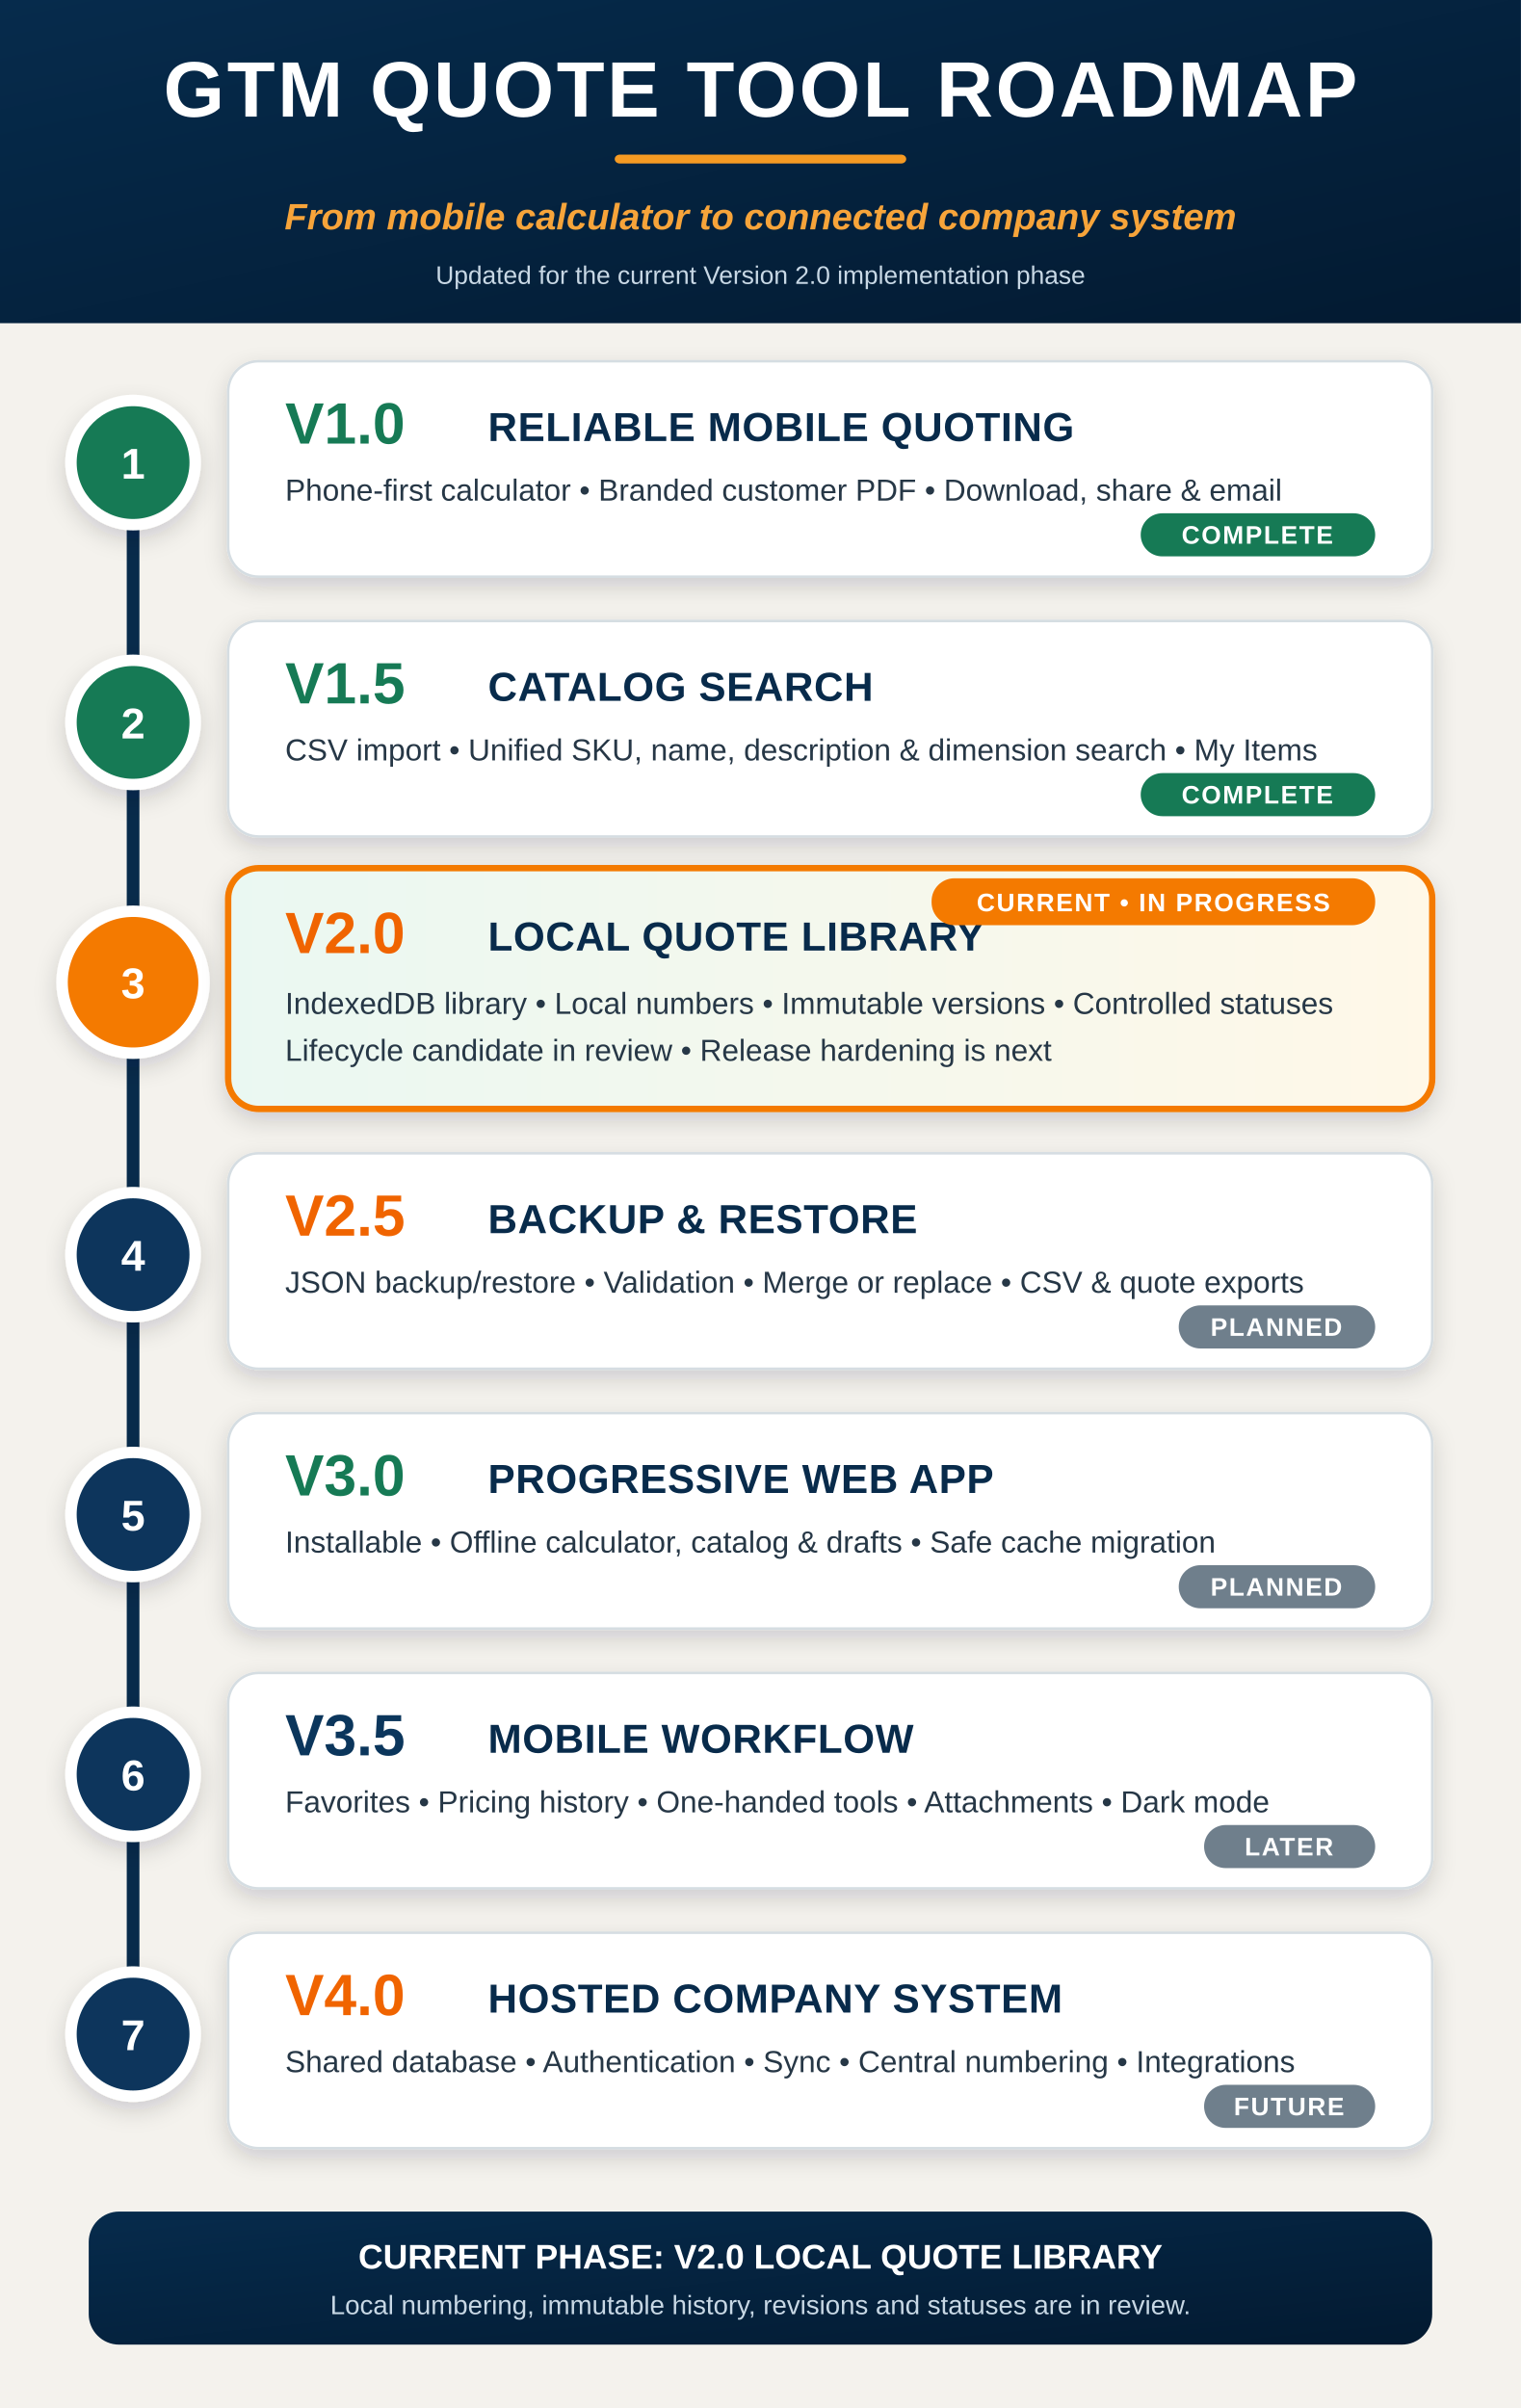
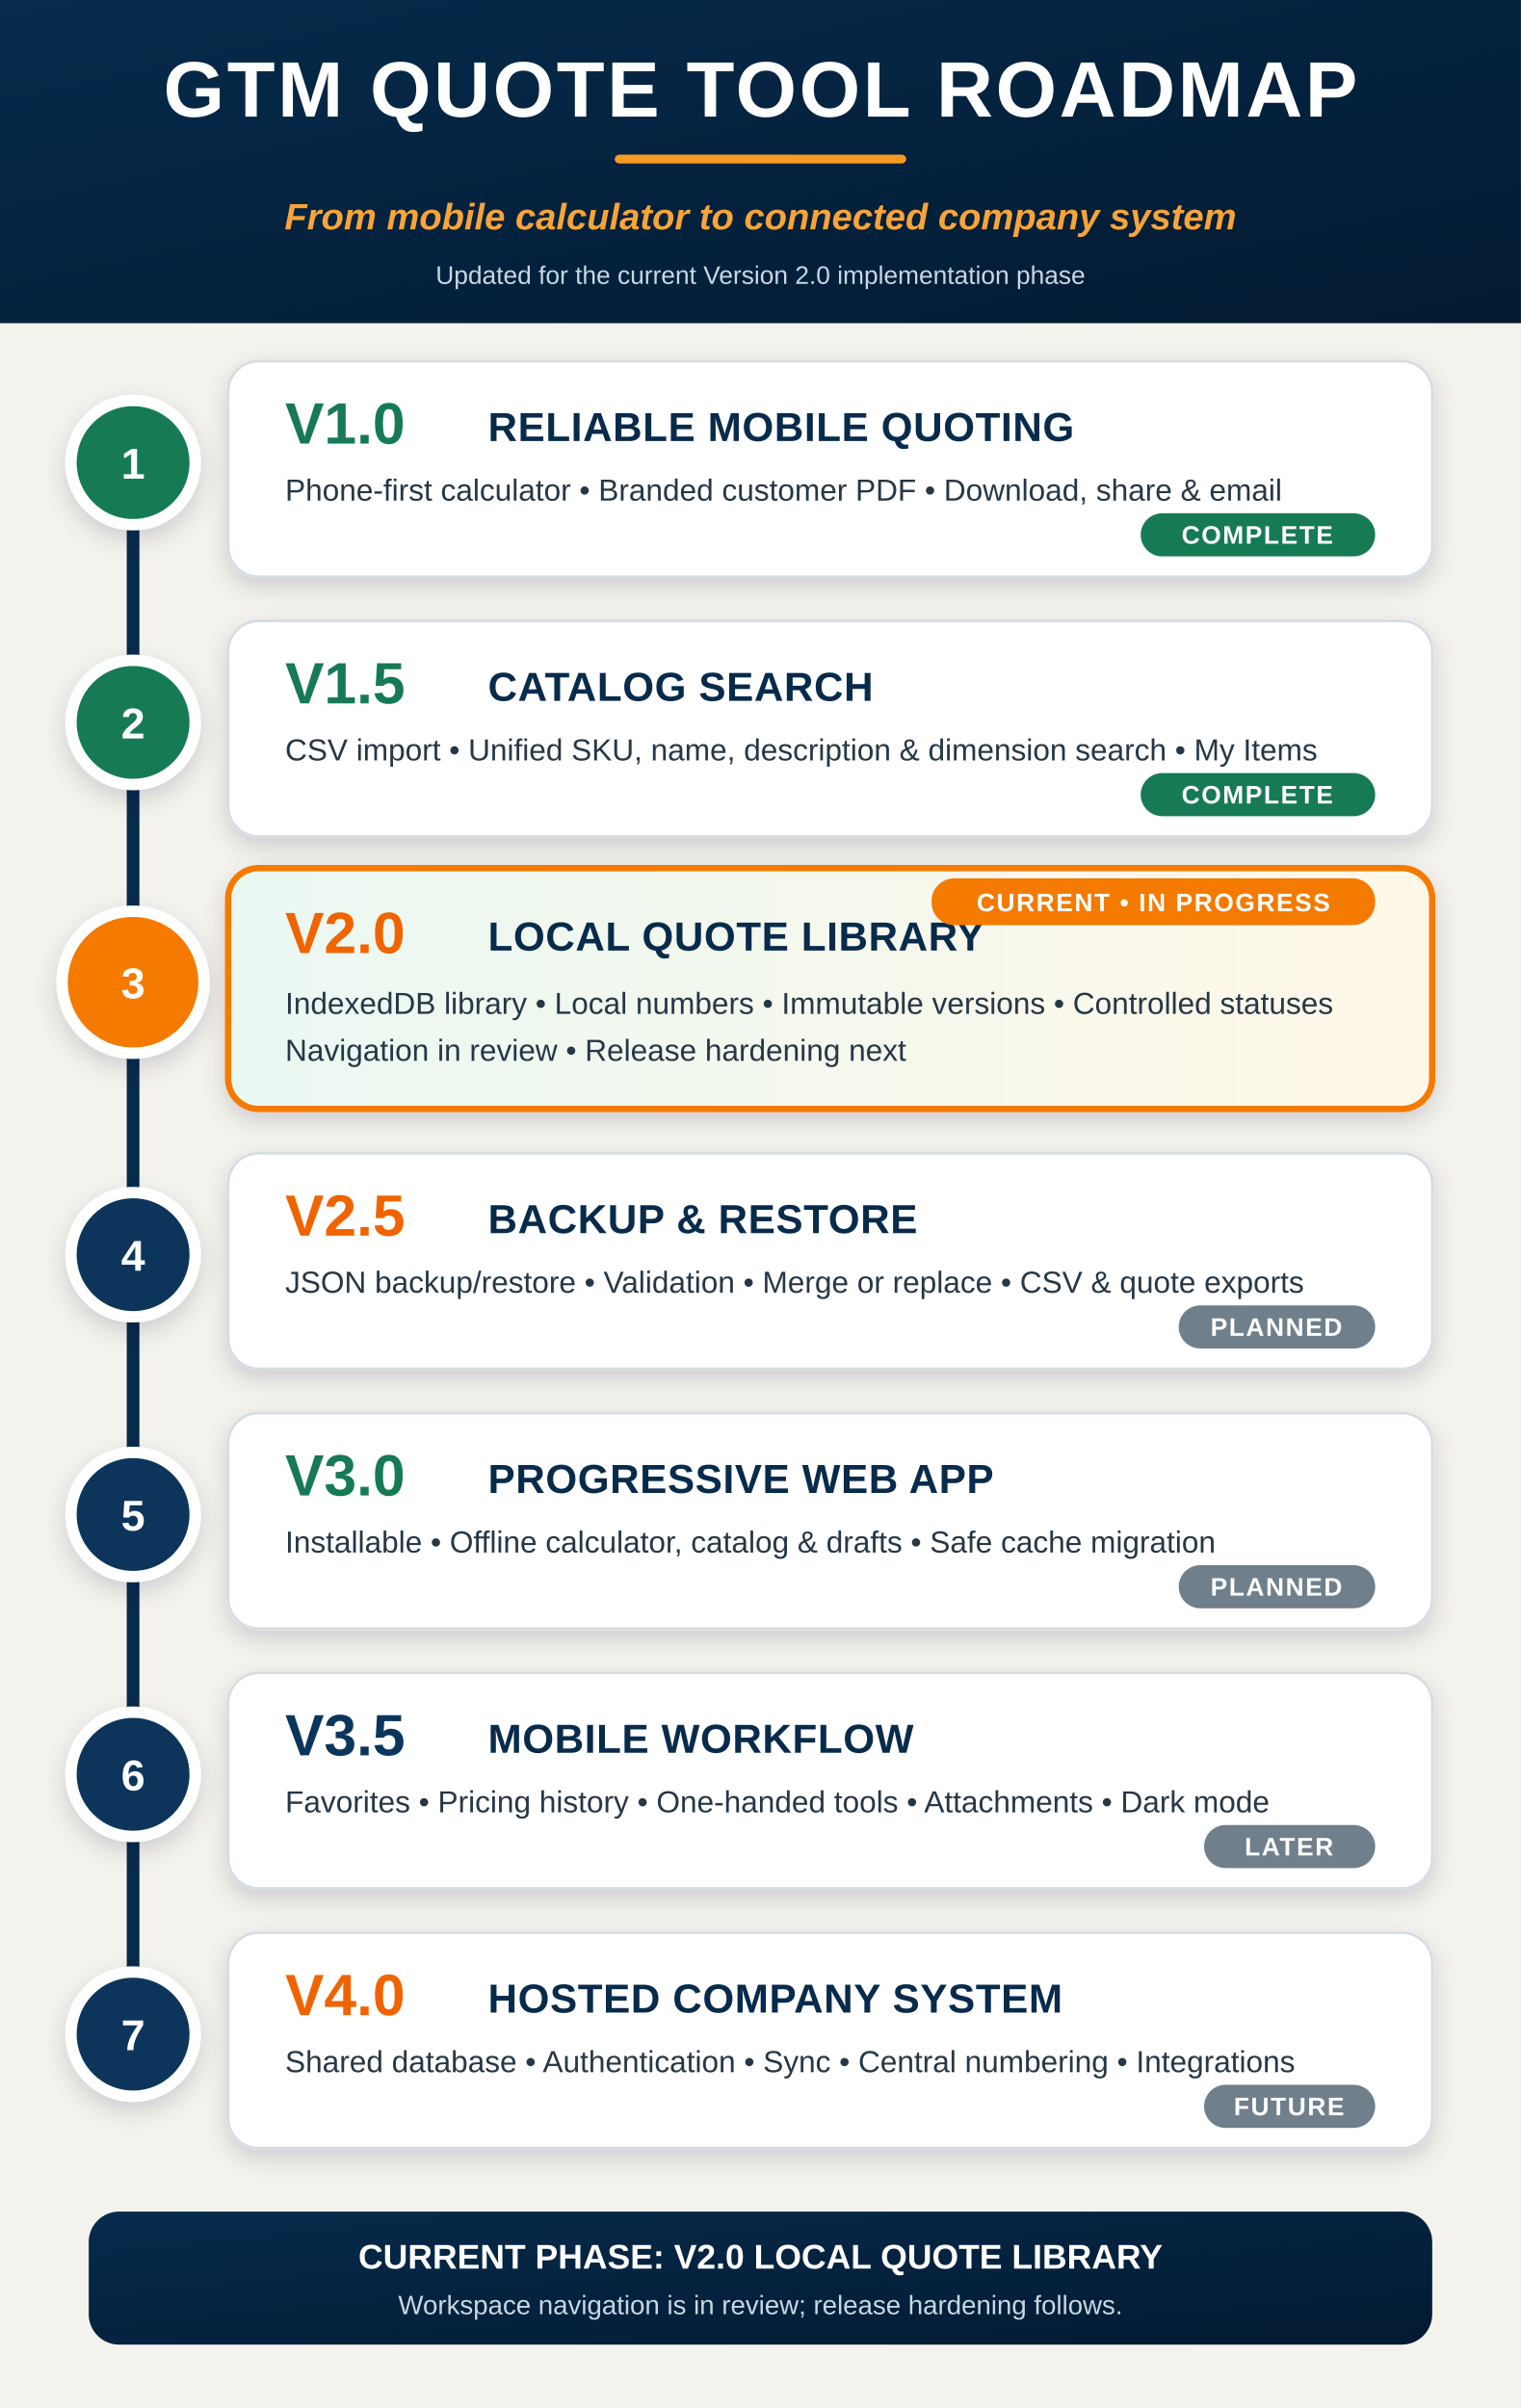
<svg xmlns="http://www.w3.org/2000/svg" width="1200" height="1900" viewBox="0 0 1200 1900" role="img" aria-labelledby="title description">
  <defs>
    <linearGradient id="header" x1="0" y1="0" x2="1" y2="1">
      <stop offset="0" stop-color="#062b4c" />
      <stop offset="1" stop-color="#031a31" />
    </linearGradient>
    <linearGradient id="current" x1="0" y1="0" x2="1" y2="0">
      <stop offset="0" stop-color="#eaf8f2" />
      <stop offset="1" stop-color="#fff8e8" />
    </linearGradient>
    <filter id="shadow" x="-20%" y="-20%" width="140%" height="150%">
      <feDropShadow dx="0" dy="7" stdDeviation="9" flood-color="#061c2f" flood-opacity="0.16" />
    </filter>
    <style>
      .card { fill: #fff; stroke: #d5dde2; stroke-width: 2; }
      .version { font: 800 46px Arial, Helvetica, sans-serif; }
      .heading { fill: #082b4b; font: 800 32px Arial, Helvetica, sans-serif; letter-spacing: .5px; }
      .body { fill: #263746; font: 24px Arial, Helvetica, sans-serif; }
      .status { font: 800 20px Arial, Helvetica, sans-serif; letter-spacing: 1.2px; }
      .step { fill: #fff; font: 800 34px Arial, Helvetica, sans-serif; text-anchor: middle; dominant-baseline: middle; }
    </style>
  </defs>
  <rect width="1200" height="1900" fill="#f4f2ed" />
  <rect width="1200" height="255" fill="url(#header)" />
  <text x="600" y="92" fill="#fff" font-family="Arial, Helvetica, sans-serif" font-size="62" font-weight="900" text-anchor="middle" letter-spacing="2">GTM QUOTE TOOL ROADMAP</text>
  <rect x="485" y="122" width="230" height="7" rx="4" fill="#f59a23" />
  <text x="600" y="181" fill="#f7a43a" font-family="Arial, Helvetica, sans-serif" font-size="29" font-weight="700" font-style="italic" text-anchor="middle">From mobile calculator to connected company system</text>
  <text x="600" y="224" fill="#c8d8e5" font-family="Arial, Helvetica, sans-serif" font-size="20" text-anchor="middle">Updated for the current Version 2.0 implementation phase</text>
  <line x1="105" y1="330" x2="105" y2="1620" stroke="#082b4b" stroke-width="10" stroke-linecap="round" />
  <circle cx="105" cy="365" r="49" fill="#167a55" stroke="#fff" stroke-width="9" filter="url(#shadow)" />
  <text class="step" x="105" y="368">1</text>
  <g filter="url(#shadow)">
    <rect class="card" x="180" y="285" width="950" height="170" rx="24" />
  </g>
  <text class="version" x="225" y="350" fill="#167a55">V1.0</text>
  <text class="heading" x="385" y="348">RELIABLE MOBILE QUOTING</text>
  <text class="body" x="225" y="395">Phone-first calculator • Branded customer PDF • Download, share &amp; email</text>
  <rect x="900" y="405" width="185" height="34" rx="17" fill="#167a55" />
  <text class="status" x="992" y="429" fill="#fff" text-anchor="middle">COMPLETE</text>
  <circle cx="105" cy="570" r="49" fill="#167a55" stroke="#fff" stroke-width="9" filter="url(#shadow)" />
  <text class="step" x="105" y="573">2</text>
  <g filter="url(#shadow)">
    <rect class="card" x="180" y="490" width="950" height="170" rx="24" />
  </g>
  <text class="version" x="225" y="555" fill="#167a55">V1.5</text>
  <text class="heading" x="385" y="553">CATALOG SEARCH</text>
  <text class="body" x="225" y="600">CSV import • Unified SKU, name, description &amp; dimension search • My Items</text>
  <rect x="900" y="610" width="185" height="34" rx="17" fill="#167a55" />
  <text class="status" x="992" y="634" fill="#fff" text-anchor="middle">COMPLETE</text>
  <circle cx="105" cy="775" r="56" fill="#f47a00" stroke="#fff" stroke-width="9" filter="url(#shadow)" />
  <text class="step" x="105" y="778">3</text>
  <g filter="url(#shadow)">
    <rect x="180" y="685" width="950" height="190" rx="24" fill="url(#current)" stroke="#f47a00" stroke-width="5" />
  </g>
  <text class="version" x="225" y="752" fill="#f06400">V2.0</text>
  <text class="heading" x="385" y="750">LOCAL QUOTE LIBRARY</text>
  <text class="body" x="225" y="800">IndexedDB library • Local numbers • Immutable versions • Controlled statuses</text>
-   <text class="body" x="225" y="837">Lifecycle candidate in review • Release hardening is next</text>
+   <text class="body" x="225" y="837">Navigation in review • Release hardening next</text>
  <rect x="735" y="693" width="350" height="37" rx="18" fill="#f47a00" />
  <text class="status" x="910" y="719" fill="#fff" text-anchor="middle">CURRENT • IN PROGRESS</text>
  <circle cx="105" cy="990" r="49" fill="#0b365c" stroke="#fff" stroke-width="9" filter="url(#shadow)" />
  <text class="step" x="105" y="993">4</text>
  <g filter="url(#shadow)">
    <rect class="card" x="180" y="910" width="950" height="170" rx="24" />
  </g>
  <text class="version" x="225" y="975" fill="#f06400">V2.5</text>
  <text class="heading" x="385" y="973">BACKUP &amp; RESTORE</text>
  <text class="body" x="225" y="1020">JSON backup/restore • Validation • Merge or replace • CSV &amp; quote exports</text>
  <rect x="930" y="1030" width="155" height="34" rx="17" fill="#6f7f8c" />
  <text class="status" x="1007" y="1054" fill="#fff" text-anchor="middle">PLANNED</text>
  <circle cx="105" cy="1195" r="49" fill="#0b365c" stroke="#fff" stroke-width="9" filter="url(#shadow)" />
  <text class="step" x="105" y="1198">5</text>
  <g filter="url(#shadow)">
    <rect class="card" x="180" y="1115" width="950" height="170" rx="24" />
  </g>
  <text class="version" x="225" y="1180" fill="#167a55">V3.0</text>
  <text class="heading" x="385" y="1178">PROGRESSIVE WEB APP</text>
  <text class="body" x="225" y="1225">Installable • Offline calculator, catalog &amp; drafts • Safe cache migration</text>
  <rect x="930" y="1235" width="155" height="34" rx="17" fill="#6f7f8c" />
  <text class="status" x="1007" y="1259" fill="#fff" text-anchor="middle">PLANNED</text>
  <circle cx="105" cy="1400" r="49" fill="#0b365c" stroke="#fff" stroke-width="9" filter="url(#shadow)" />
  <text class="step" x="105" y="1403">6</text>
  <g filter="url(#shadow)">
    <rect class="card" x="180" y="1320" width="950" height="170" rx="24" />
  </g>
  <text class="version" x="225" y="1385" fill="#0b365c">V3.5</text>
  <text class="heading" x="385" y="1383">MOBILE WORKFLOW</text>
  <text class="body" x="225" y="1430">Favorites • Pricing history • One-handed tools • Attachments • Dark mode</text>
  <rect x="950" y="1440" width="135" height="34" rx="17" fill="#6f7f8c" />
  <text class="status" x="1017" y="1464" fill="#fff" text-anchor="middle">LATER</text>
  <circle cx="105" cy="1605" r="49" fill="#0b365c" stroke="#fff" stroke-width="9" filter="url(#shadow)" />
  <text class="step" x="105" y="1608">7</text>
  <g filter="url(#shadow)">
    <rect class="card" x="180" y="1525" width="950" height="170" rx="24" />
  </g>
  <text class="version" x="225" y="1590" fill="#f06400">V4.0</text>
  <text class="heading" x="385" y="1588">HOSTED COMPANY SYSTEM</text>
  <text class="body" x="225" y="1635">Shared database • Authentication • Sync • Central numbering • Integrations</text>
  <rect x="950" y="1645" width="135" height="34" rx="17" fill="#6f7f8c" />
  <text class="status" x="1017" y="1669" fill="#fff" text-anchor="middle">FUTURE</text>
  <rect x="70" y="1745" width="1060" height="105" rx="24" fill="url(#header)" />
  <text x="600" y="1790" fill="#fff" font-family="Arial, Helvetica, sans-serif" font-size="27" font-weight="800" text-anchor="middle">CURRENT PHASE: V2.0 LOCAL QUOTE LIBRARY</text>
-   <text x="600" y="1826" fill="#c8d8e5" font-family="Arial, Helvetica, sans-serif" font-size="21" text-anchor="middle">Local numbering, immutable history, revisions and statuses are in review.</text>
+   <text x="600" y="1826" fill="#c8d8e5" font-family="Arial, Helvetica, sans-serif" font-size="21" text-anchor="middle">Workspace navigation is in review; release hardening follows.</text>
</svg>
